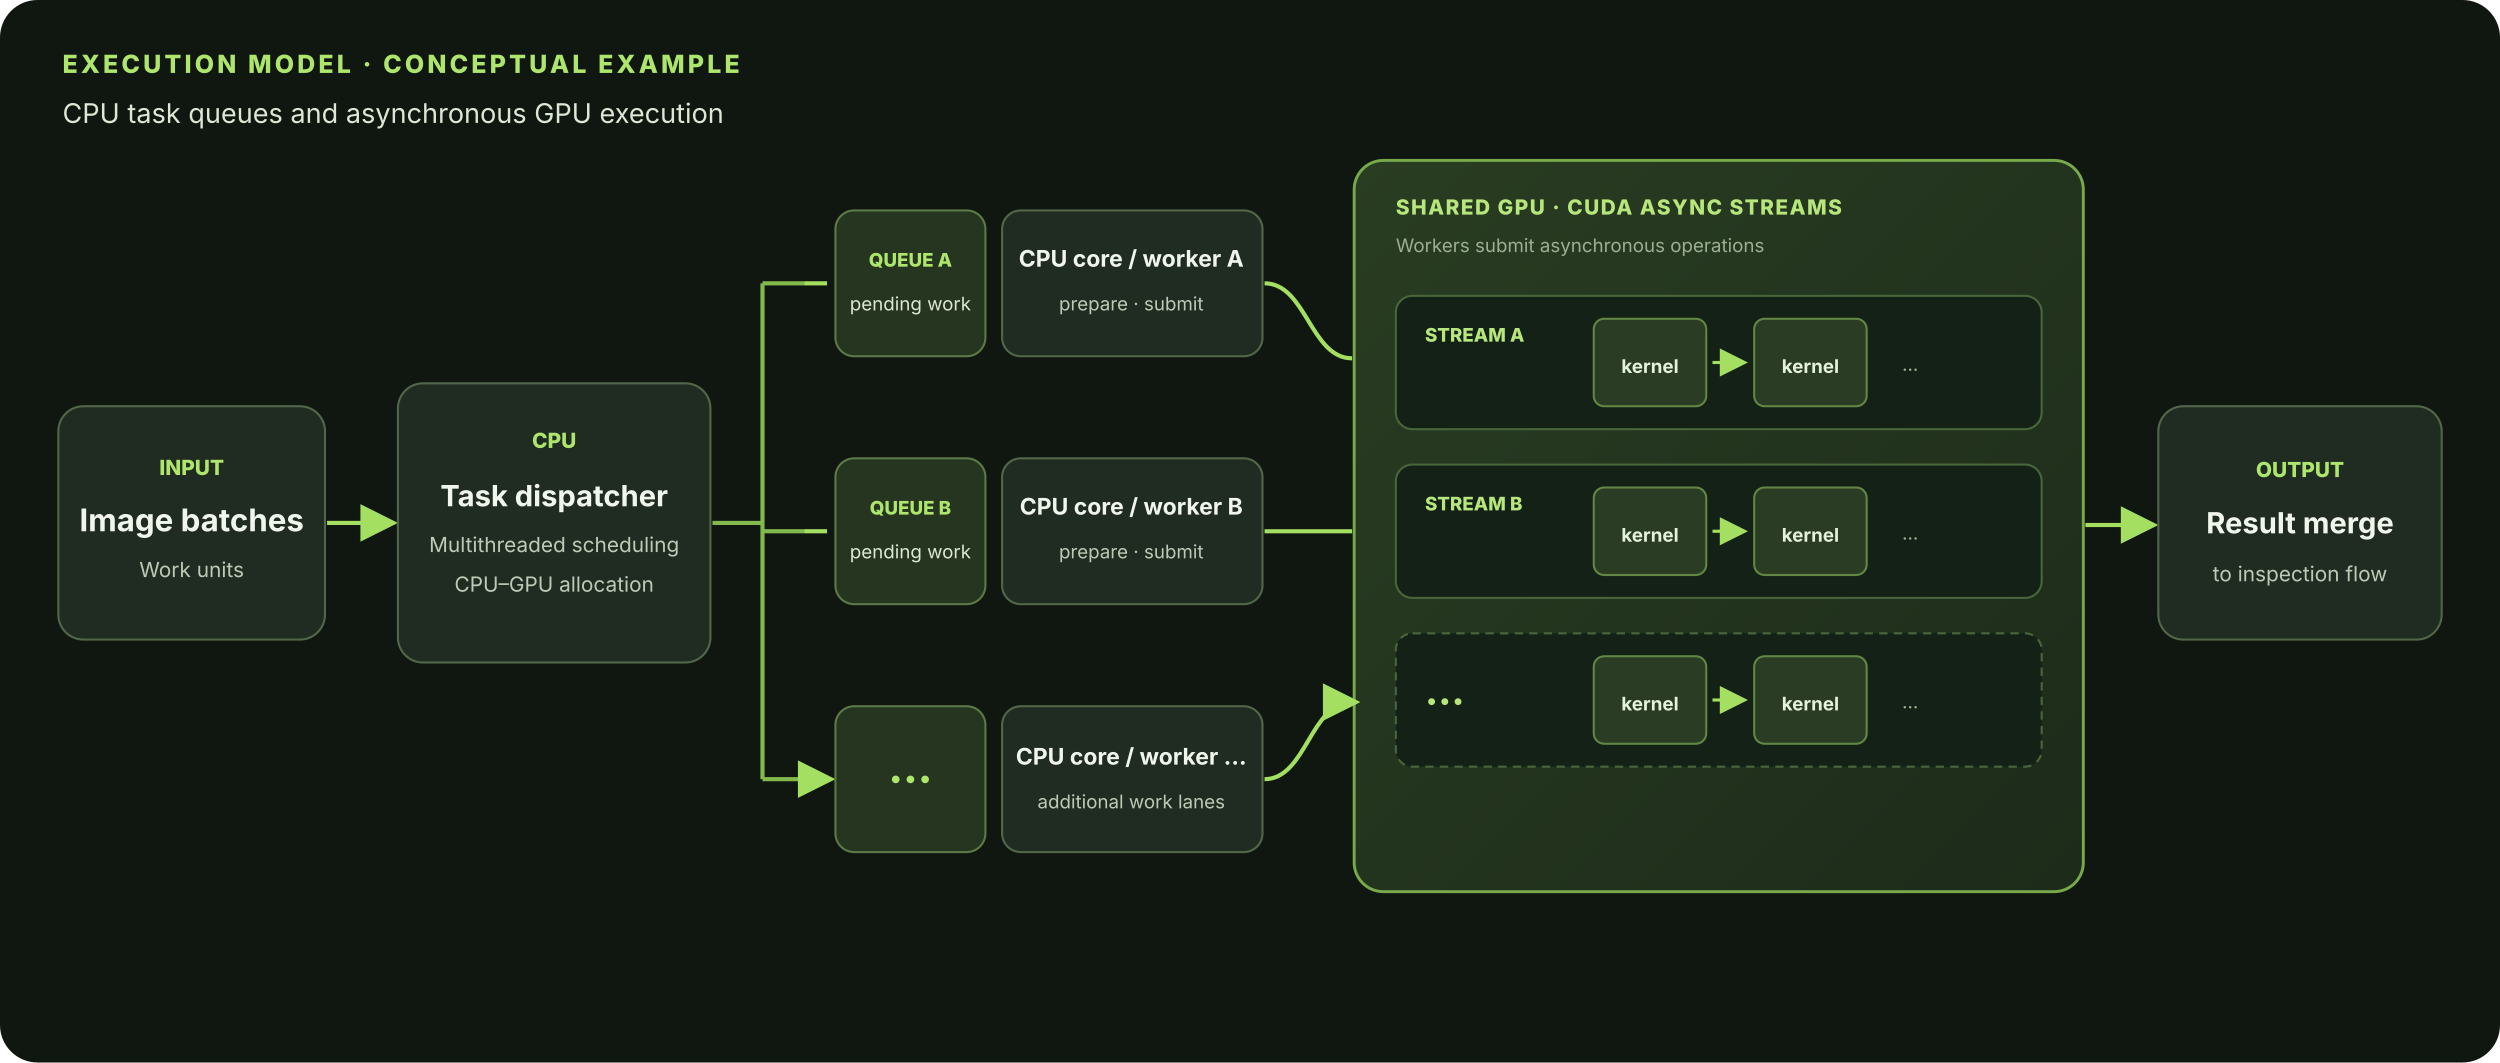
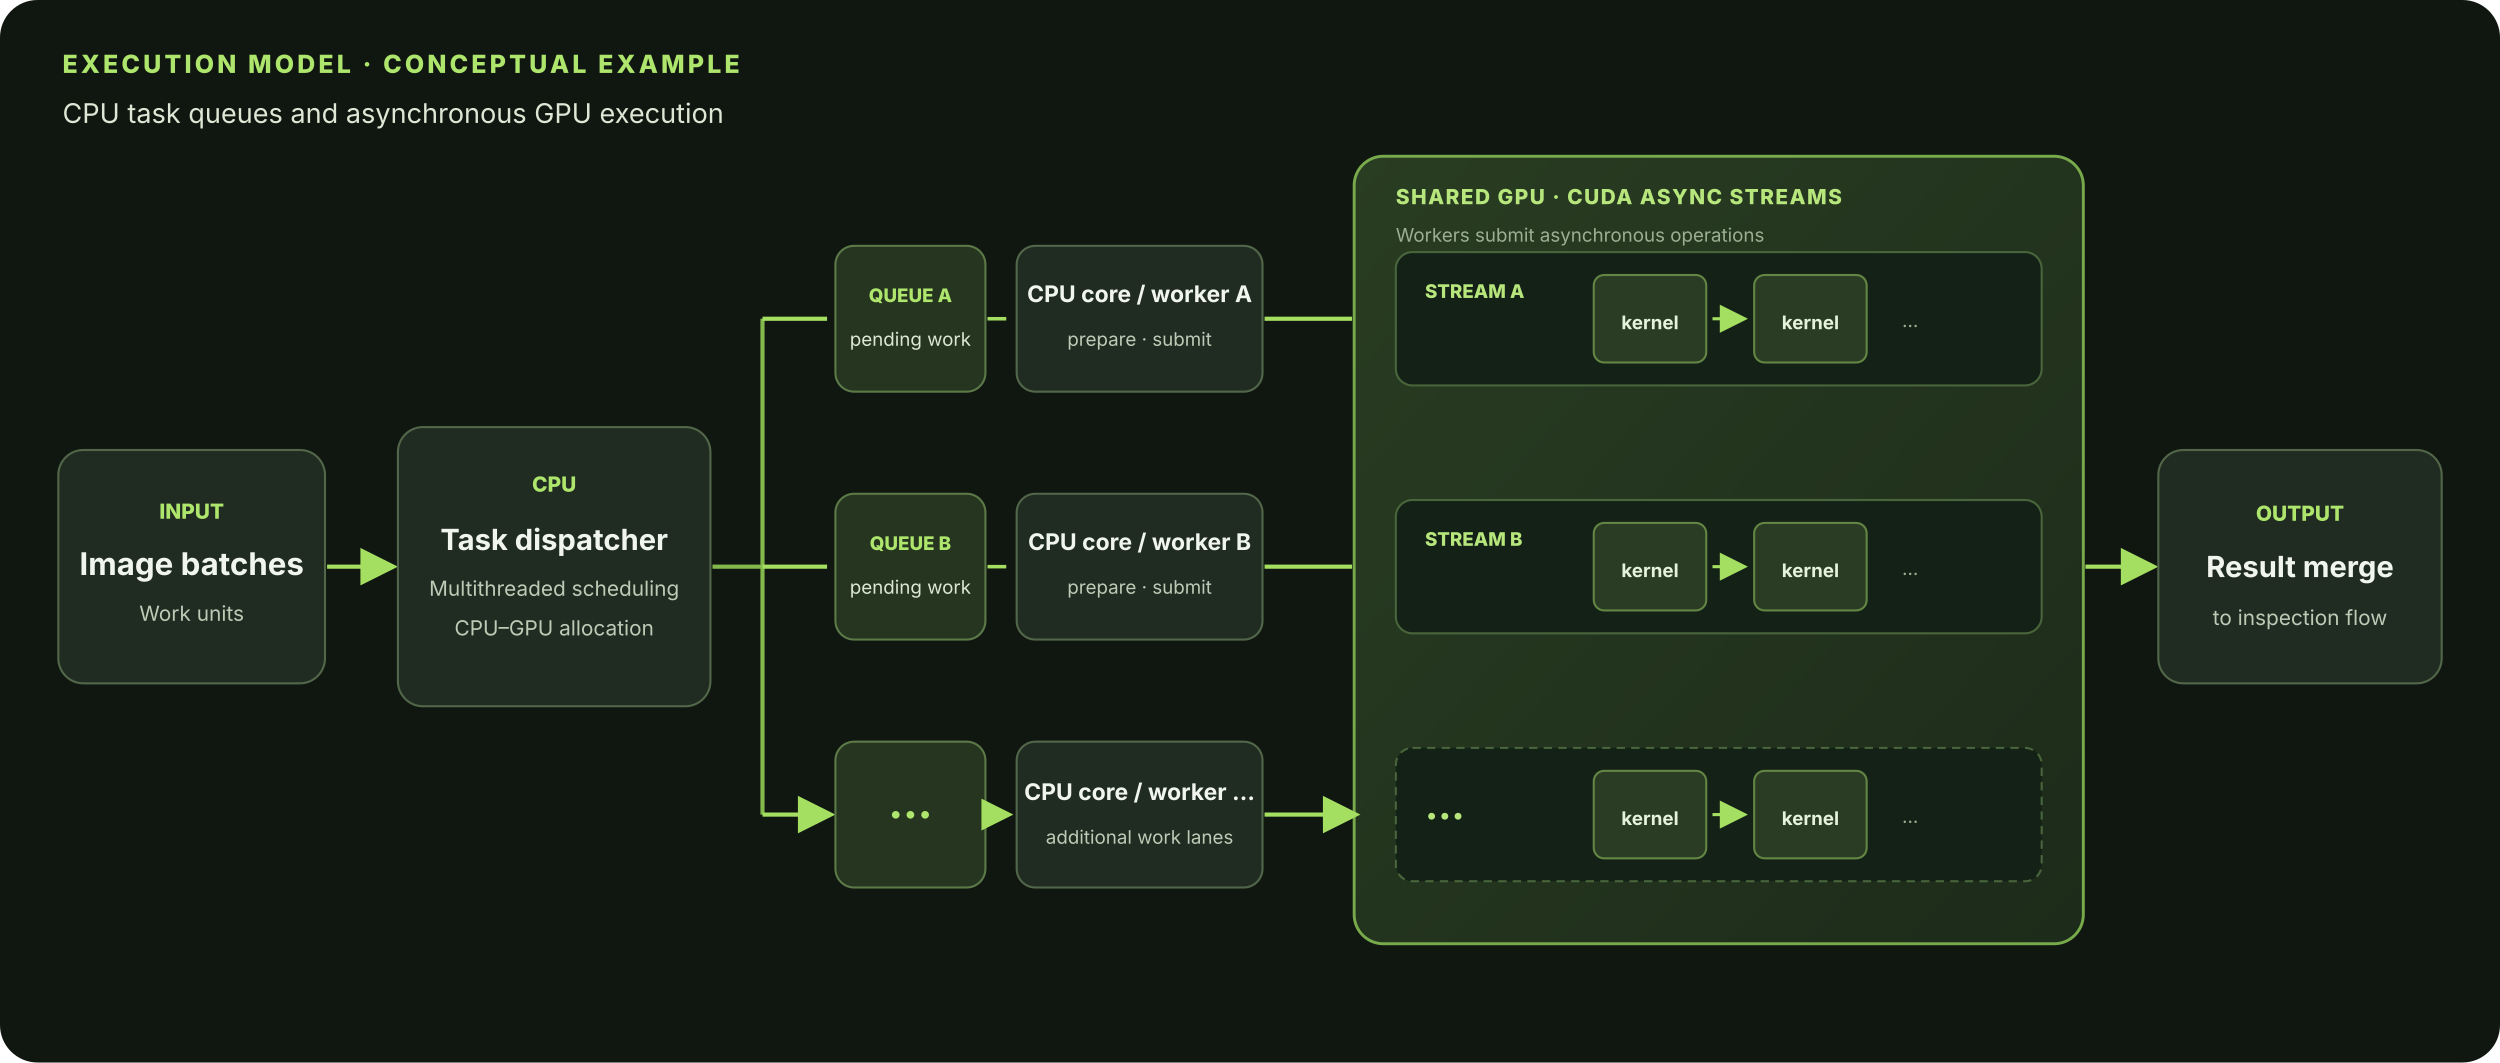
<svg xmlns="http://www.w3.org/2000/svg" width="1200" height="510" viewBox="0 0 1200 510" role="img" aria-labelledby="title desc">
  <defs>
    <marker id="arrow" markerWidth="9" markerHeight="9" refX="7" refY="4.5" orient="auto">
      <path d="M0 0 9 4.5 0 9Z" fill="#a5df61" />
    </marker>
    <linearGradient id="gpu" x1="0" x2="1" y1="0" y2="1">
      <stop stop-color="#293d22" />
      <stop offset="1" stop-color="#1d2b1a" />
    </linearGradient>
  </defs>
  <rect width="1200" height="510" rx="18" fill="#101710" />
  <text x="30" y="35" fill="#aee56c" font-family="Inter,Arial,sans-serif" font-size="12" font-weight="800" letter-spacing="1.5">EXECUTION MODEL · CONCEPTUAL EXAMPLE</text>
  <text x="30" y="59" fill="#dce8d5" font-family="Inter,Arial,sans-serif" font-size="13">CPU task queues and asynchronous GPU execution</text>
-   <rect x="28" y="195" width="128" height="112" rx="12" fill="#202c22" stroke="#526749" />
-   <text x="92" y="228" fill="#aee56c" font-family="Inter,Arial,sans-serif" font-size="10" font-weight="800" text-anchor="middle">INPUT</text>
-   <text x="92" y="255" fill="#f1f6ed" font-family="Inter,Arial,sans-serif" font-size="15" font-weight="750" text-anchor="middle">Image batches</text>
-   <text x="92" y="277" fill="#bdcbb6" font-family="Inter,Arial,sans-serif" font-size="10" text-anchor="middle">Work units</text>
-   <path d="M157 251H187" stroke="#a5df61" stroke-width="2" marker-end="url(#arrow)" />
-   <rect x="191" y="184" width="150" height="134" rx="12" fill="#202c22" stroke="#526749" />
-   <text x="266" y="215" fill="#aee56c" font-family="Inter,Arial,sans-serif" font-size="10" font-weight="800" text-anchor="middle">CPU</text>
-   <text x="266" y="243" fill="#f1f6ed" font-family="Inter,Arial,sans-serif" font-size="14" font-weight="750" text-anchor="middle">Task dispatcher</text>
-   <text x="266" y="265" fill="#bdcbb6" font-family="Inter,Arial,sans-serif" font-size="10" text-anchor="middle">Multithreaded scheduling</text>
-   <text x="266" y="284" fill="#bdcbb6" font-family="Inter,Arial,sans-serif" font-size="10" text-anchor="middle">CPU–GPU allocation</text>
-   <path d="M342 251H366M366 136V374M366 136H386M366 255H386M366 374H386" fill="none" stroke="#83b84c" stroke-width="2" />
-   <path d="M386 136H397M386 255H397M386 374H397" stroke="#a5df61" stroke-width="2" marker-end="url(#arrow)" />
+   <rect x="28" y="216" width="128" height="112" rx="12" fill="#202c22" stroke="#526749" />
+   <text x="92" y="249" fill="#aee56c" font-family="Inter,Arial,sans-serif" font-size="10" font-weight="800" text-anchor="middle">INPUT</text>
+   <text x="92" y="276" fill="#f1f6ed" font-family="Inter,Arial,sans-serif" font-size="15" font-weight="750" text-anchor="middle">Image batches</text>
+   <text x="92" y="298" fill="#bdcbb6" font-family="Inter,Arial,sans-serif" font-size="10" text-anchor="middle">Work units</text>
+   <path d="M157 272H187" stroke="#a5df61" stroke-width="2" marker-end="url(#arrow)" />
+   <rect x="191" y="205" width="150" height="134" rx="12" fill="#202c22" stroke="#526749" />
+   <text x="266" y="236" fill="#aee56c" font-family="Inter,Arial,sans-serif" font-size="10" font-weight="800" text-anchor="middle">CPU</text>
+   <text x="266" y="264" fill="#f1f6ed" font-family="Inter,Arial,sans-serif" font-size="14" font-weight="750" text-anchor="middle">Task dispatcher</text>
+   <text x="266" y="286" fill="#bdcbb6" font-family="Inter,Arial,sans-serif" font-size="10" text-anchor="middle">Multithreaded scheduling</text>
+   <text x="266" y="305" fill="#bdcbb6" font-family="Inter,Arial,sans-serif" font-size="10" text-anchor="middle">CPU–GPU allocation</text>
+   <path d="M342 272H366M366 153V391" fill="none" stroke="#83b84c" stroke-width="2" />
+   <path d="M366 153H397M366 272H397M366 391H397" stroke="#a5df61" stroke-width="2" marker-end="url(#arrow)" />
  <g font-family="Inter,Arial,sans-serif">
-     <rect x="401" y="101" width="72" height="70" rx="9" fill="#26351f" stroke="#5c7948" />
-     <text x="437" y="128" fill="#aee56c" font-size="9" font-weight="800" text-anchor="middle">QUEUE A</text>
-     <text x="437" y="149" fill="#dce8d5" font-size="9" text-anchor="middle">pending work</text>
-     <rect x="481" y="101" width="125" height="70" rx="9" fill="#202c22" stroke="#526749" />
-     <text x="543" y="128" fill="#f1f6ed" font-size="11" font-weight="750" text-anchor="middle">CPU core / worker A</text>
-     <text x="543" y="149" fill="#bdcbb6" font-size="9" text-anchor="middle">prepare · submit</text>
-     <rect x="401" y="220" width="72" height="70" rx="9" fill="#26351f" stroke="#5c7948" />
-     <text x="437" y="247" fill="#aee56c" font-size="9" font-weight="800" text-anchor="middle">QUEUE B</text>
-     <text x="437" y="268" fill="#dce8d5" font-size="9" text-anchor="middle">pending work</text>
-     <rect x="481" y="220" width="125" height="70" rx="9" fill="#202c22" stroke="#526749" />
-     <text x="543" y="247" fill="#f1f6ed" font-size="11" font-weight="750" text-anchor="middle">CPU core / worker B</text>
-     <text x="543" y="268" fill="#bdcbb6" font-size="9" text-anchor="middle">prepare · submit</text>
-     <rect x="401" y="339" width="72" height="70" rx="9" fill="#26351f" stroke="#5c7948" />
-     <text x="437" y="381" fill="#aee56c" font-size="20" font-weight="800" text-anchor="middle">···</text>
-     <rect x="481" y="339" width="125" height="70" rx="9" fill="#202c22" stroke="#526749" />
-     <text x="543" y="367" fill="#f1f6ed" font-size="11" font-weight="750" text-anchor="middle">CPU core / worker …</text>
-     <text x="543" y="388" fill="#bdcbb6" font-size="9" text-anchor="middle">additional work lanes</text>
+     <rect x="401" y="118" width="72" height="70" rx="9" fill="#26351f" stroke="#5c7948" />
+     <text x="437" y="145" fill="#aee56c" font-size="9" font-weight="800" text-anchor="middle">QUEUE A</text>
+     <text x="437" y="166" fill="#dce8d5" font-size="9" text-anchor="middle">pending work</text>
+     <rect x="488" y="118" width="118" height="70" rx="9" fill="#202c22" stroke="#526749" />
+     <text x="547" y="145" fill="#f1f6ed" font-size="11" font-weight="750" text-anchor="middle">CPU core / worker A</text>
+     <text x="547" y="166" fill="#bdcbb6" font-size="9" text-anchor="middle">prepare · submit</text>
+     <rect x="401" y="237" width="72" height="70" rx="9" fill="#26351f" stroke="#5c7948" />
+     <text x="437" y="264" fill="#aee56c" font-size="9" font-weight="800" text-anchor="middle">QUEUE B</text>
+     <text x="437" y="285" fill="#dce8d5" font-size="9" text-anchor="middle">pending work</text>
+     <rect x="488" y="237" width="118" height="70" rx="9" fill="#202c22" stroke="#526749" />
+     <text x="547" y="264" fill="#f1f6ed" font-size="11" font-weight="750" text-anchor="middle">CPU core / worker B</text>
+     <text x="547" y="285" fill="#bdcbb6" font-size="9" text-anchor="middle">prepare · submit</text>
+     <rect x="401" y="356" width="72" height="70" rx="9" fill="#26351f" stroke="#5c7948" />
+     <text x="437" y="398" fill="#aee56c" font-size="20" font-weight="800" text-anchor="middle">···</text>
+     <rect x="488" y="356" width="118" height="70" rx="9" fill="#202c22" stroke="#526749" />
+     <text x="547" y="384" fill="#f1f6ed" font-size="11" font-weight="750" text-anchor="middle">CPU core / worker …</text>
+     <text x="547" y="405" fill="#bdcbb6" font-size="9" text-anchor="middle">additional work lanes</text>
  </g>
-   <rect x="650" y="77" width="350" height="351" rx="14" fill="url(#gpu)" stroke="#78a94b" stroke-width="1.4" />
-   <text x="670" y="103" fill="#b7e77c" font-family="Inter,Arial,sans-serif" font-size="10" font-weight="800" letter-spacing=".7">SHARED GPU · CUDA ASYNC STREAMS</text>
-   <text x="670" y="121" fill="#9caf92" font-family="Inter,Arial,sans-serif" font-size="9">Workers submit asynchronous operations</text>
-   <path d="M607 136C627 136 629 172 649 172M607 255H649M607 374C627 374 629 337 649 337" fill="none" stroke="#a5df61" stroke-width="2" marker-end="url(#arrow)" />
+   <path d="M474 153H483M474 272H483M474 391H483" stroke="#a5df61" stroke-width="1.7" marker-end="url(#arrow)" />
+   <rect x="650" y="75" width="350" height="378" rx="14" fill="url(#gpu)" stroke="#78a94b" stroke-width="1.4" />
+   <text x="670" y="98" fill="#b7e77c" font-family="Inter,Arial,sans-serif" font-size="10" font-weight="800" letter-spacing=".7">SHARED GPU · CUDA ASYNC STREAMS</text>
+   <text x="670" y="116" fill="#9caf92" font-family="Inter,Arial,sans-serif" font-size="9">Workers submit asynchronous operations</text>
+   <path d="M607 153H649M607 272H649M607 391H649" fill="none" stroke="#a5df61" stroke-width="2" marker-end="url(#arrow)" />
  <g font-family="Inter,Arial,sans-serif">
-     <rect x="670" y="142" width="310" height="64" rx="8" fill="#142116" stroke="#49653b" />
-     <text x="684" y="164" fill="#b7e77c" font-size="9" font-weight="800">STREAM A</text>
-     <rect x="765" y="153" width="54" height="42" rx="5" fill="#2a3c24" stroke="#638644" />
-     <text x="792" y="179" fill="#e5f2dc" font-size="9" font-weight="700" text-anchor="middle">kernel</text>
-     <path d="M822 174H836" stroke="#a5df61" stroke-width="1.5" marker-end="url(#arrow)" />
-     <rect x="842" y="153" width="54" height="42" rx="5" fill="#2a3c24" stroke="#638644" />
-     <text x="869" y="179" fill="#e5f2dc" font-size="9" font-weight="700" text-anchor="middle">kernel</text>
-     <text x="913" y="178" fill="#9caf92" font-size="9">…</text>
-     <rect x="670" y="223" width="310" height="64" rx="8" fill="#142116" stroke="#49653b" />
-     <text x="684" y="245" fill="#b7e77c" font-size="9" font-weight="800">STREAM B</text>
-     <rect x="765" y="234" width="54" height="42" rx="5" fill="#2a3c24" stroke="#638644" />
-     <text x="792" y="260" fill="#e5f2dc" font-size="9" font-weight="700" text-anchor="middle">kernel</text>
-     <path d="M822 255H836" stroke="#a5df61" stroke-width="1.5" marker-end="url(#arrow)" />
-     <rect x="842" y="234" width="54" height="42" rx="5" fill="#2a3c24" stroke="#638644" />
-     <text x="869" y="260" fill="#e5f2dc" font-size="9" font-weight="700" text-anchor="middle">kernel</text>
-     <text x="913" y="259" fill="#9caf92" font-size="9">…</text>
-     <rect x="670" y="304" width="310" height="64" rx="8" fill="#142116" stroke="#49653b" stroke-dasharray="4 3" />
-     <text x="684" y="343" fill="#b7e77c" font-size="18" font-weight="800">···</text>
-     <rect x="765" y="315" width="54" height="42" rx="5" fill="#2a3c24" stroke="#638644" />
-     <text x="792" y="341" fill="#e5f2dc" font-size="9" font-weight="700" text-anchor="middle">kernel</text>
-     <path d="M822 336H836" stroke="#a5df61" stroke-width="1.5" marker-end="url(#arrow)" />
-     <rect x="842" y="315" width="54" height="42" rx="5" fill="#2a3c24" stroke="#638644" />
-     <text x="869" y="341" fill="#e5f2dc" font-size="9" font-weight="700" text-anchor="middle">kernel</text>
-     <text x="913" y="340" fill="#9caf92" font-size="9">…</text>
+     <rect x="670" y="121" width="310" height="64" rx="8" fill="#142116" stroke="#49653b" />
+     <text x="684" y="143" fill="#b7e77c" font-size="9" font-weight="800">STREAM A</text>
+     <rect x="765" y="132" width="54" height="42" rx="5" fill="#2a3c24" stroke="#638644" />
+     <text x="792" y="158" fill="#e5f2dc" font-size="9" font-weight="700" text-anchor="middle">kernel</text>
+     <path d="M822 153H836" stroke="#a5df61" stroke-width="1.5" marker-end="url(#arrow)" />
+     <rect x="842" y="132" width="54" height="42" rx="5" fill="#2a3c24" stroke="#638644" />
+     <text x="869" y="158" fill="#e5f2dc" font-size="9" font-weight="700" text-anchor="middle">kernel</text>
+     <text x="913" y="157" fill="#9caf92" font-size="9">…</text>
+     <rect x="670" y="240" width="310" height="64" rx="8" fill="#142116" stroke="#49653b" />
+     <text x="684" y="262" fill="#b7e77c" font-size="9" font-weight="800">STREAM B</text>
+     <rect x="765" y="251" width="54" height="42" rx="5" fill="#2a3c24" stroke="#638644" />
+     <text x="792" y="277" fill="#e5f2dc" font-size="9" font-weight="700" text-anchor="middle">kernel</text>
+     <path d="M822 272H836" stroke="#a5df61" stroke-width="1.5" marker-end="url(#arrow)" />
+     <rect x="842" y="251" width="54" height="42" rx="5" fill="#2a3c24" stroke="#638644" />
+     <text x="869" y="277" fill="#e5f2dc" font-size="9" font-weight="700" text-anchor="middle">kernel</text>
+     <text x="913" y="276" fill="#9caf92" font-size="9">…</text>
+     <rect x="670" y="359" width="310" height="64" rx="8" fill="#142116" stroke="#49653b" stroke-dasharray="4 3" />
+     <text x="684" y="398" fill="#b7e77c" font-size="18" font-weight="800">···</text>
+     <rect x="765" y="370" width="54" height="42" rx="5" fill="#2a3c24" stroke="#638644" />
+     <text x="792" y="396" fill="#e5f2dc" font-size="9" font-weight="700" text-anchor="middle">kernel</text>
+     <path d="M822 391H836" stroke="#a5df61" stroke-width="1.5" marker-end="url(#arrow)" />
+     <rect x="842" y="370" width="54" height="42" rx="5" fill="#2a3c24" stroke="#638644" />
+     <text x="869" y="396" fill="#e5f2dc" font-size="9" font-weight="700" text-anchor="middle">kernel</text>
+     <text x="913" y="395" fill="#9caf92" font-size="9">…</text>
  </g>
-   <path d="M1001 252H1032" stroke="#a5df61" stroke-width="2" marker-end="url(#arrow)" />
-   <rect x="1036" y="195" width="136" height="112" rx="12" fill="#202c22" stroke="#526749" />
-   <text x="1104" y="229" fill="#aee56c" font-family="Inter,Arial,sans-serif" font-size="10" font-weight="800" text-anchor="middle">OUTPUT</text>
-   <text x="1104" y="256" fill="#f1f6ed" font-family="Inter,Arial,sans-serif" font-size="14" font-weight="750" text-anchor="middle">Result merge</text>
-   <text x="1104" y="279" fill="#bdcbb6" font-family="Inter,Arial,sans-serif" font-size="10" text-anchor="middle">to inspection flow</text>
+   <path d="M1001 272H1032" stroke="#a5df61" stroke-width="2" marker-end="url(#arrow)" />
+   <rect x="1036" y="216" width="136" height="112" rx="12" fill="#202c22" stroke="#526749" />
+   <text x="1104" y="250" fill="#aee56c" font-family="Inter,Arial,sans-serif" font-size="10" font-weight="800" text-anchor="middle">OUTPUT</text>
+   <text x="1104" y="277" fill="#f1f6ed" font-family="Inter,Arial,sans-serif" font-size="14" font-weight="750" text-anchor="middle">Result merge</text>
+   <text x="1104" y="300" fill="#bdcbb6" font-family="Inter,Arial,sans-serif" font-size="10" text-anchor="middle">to inspection flow</text>
</svg>
